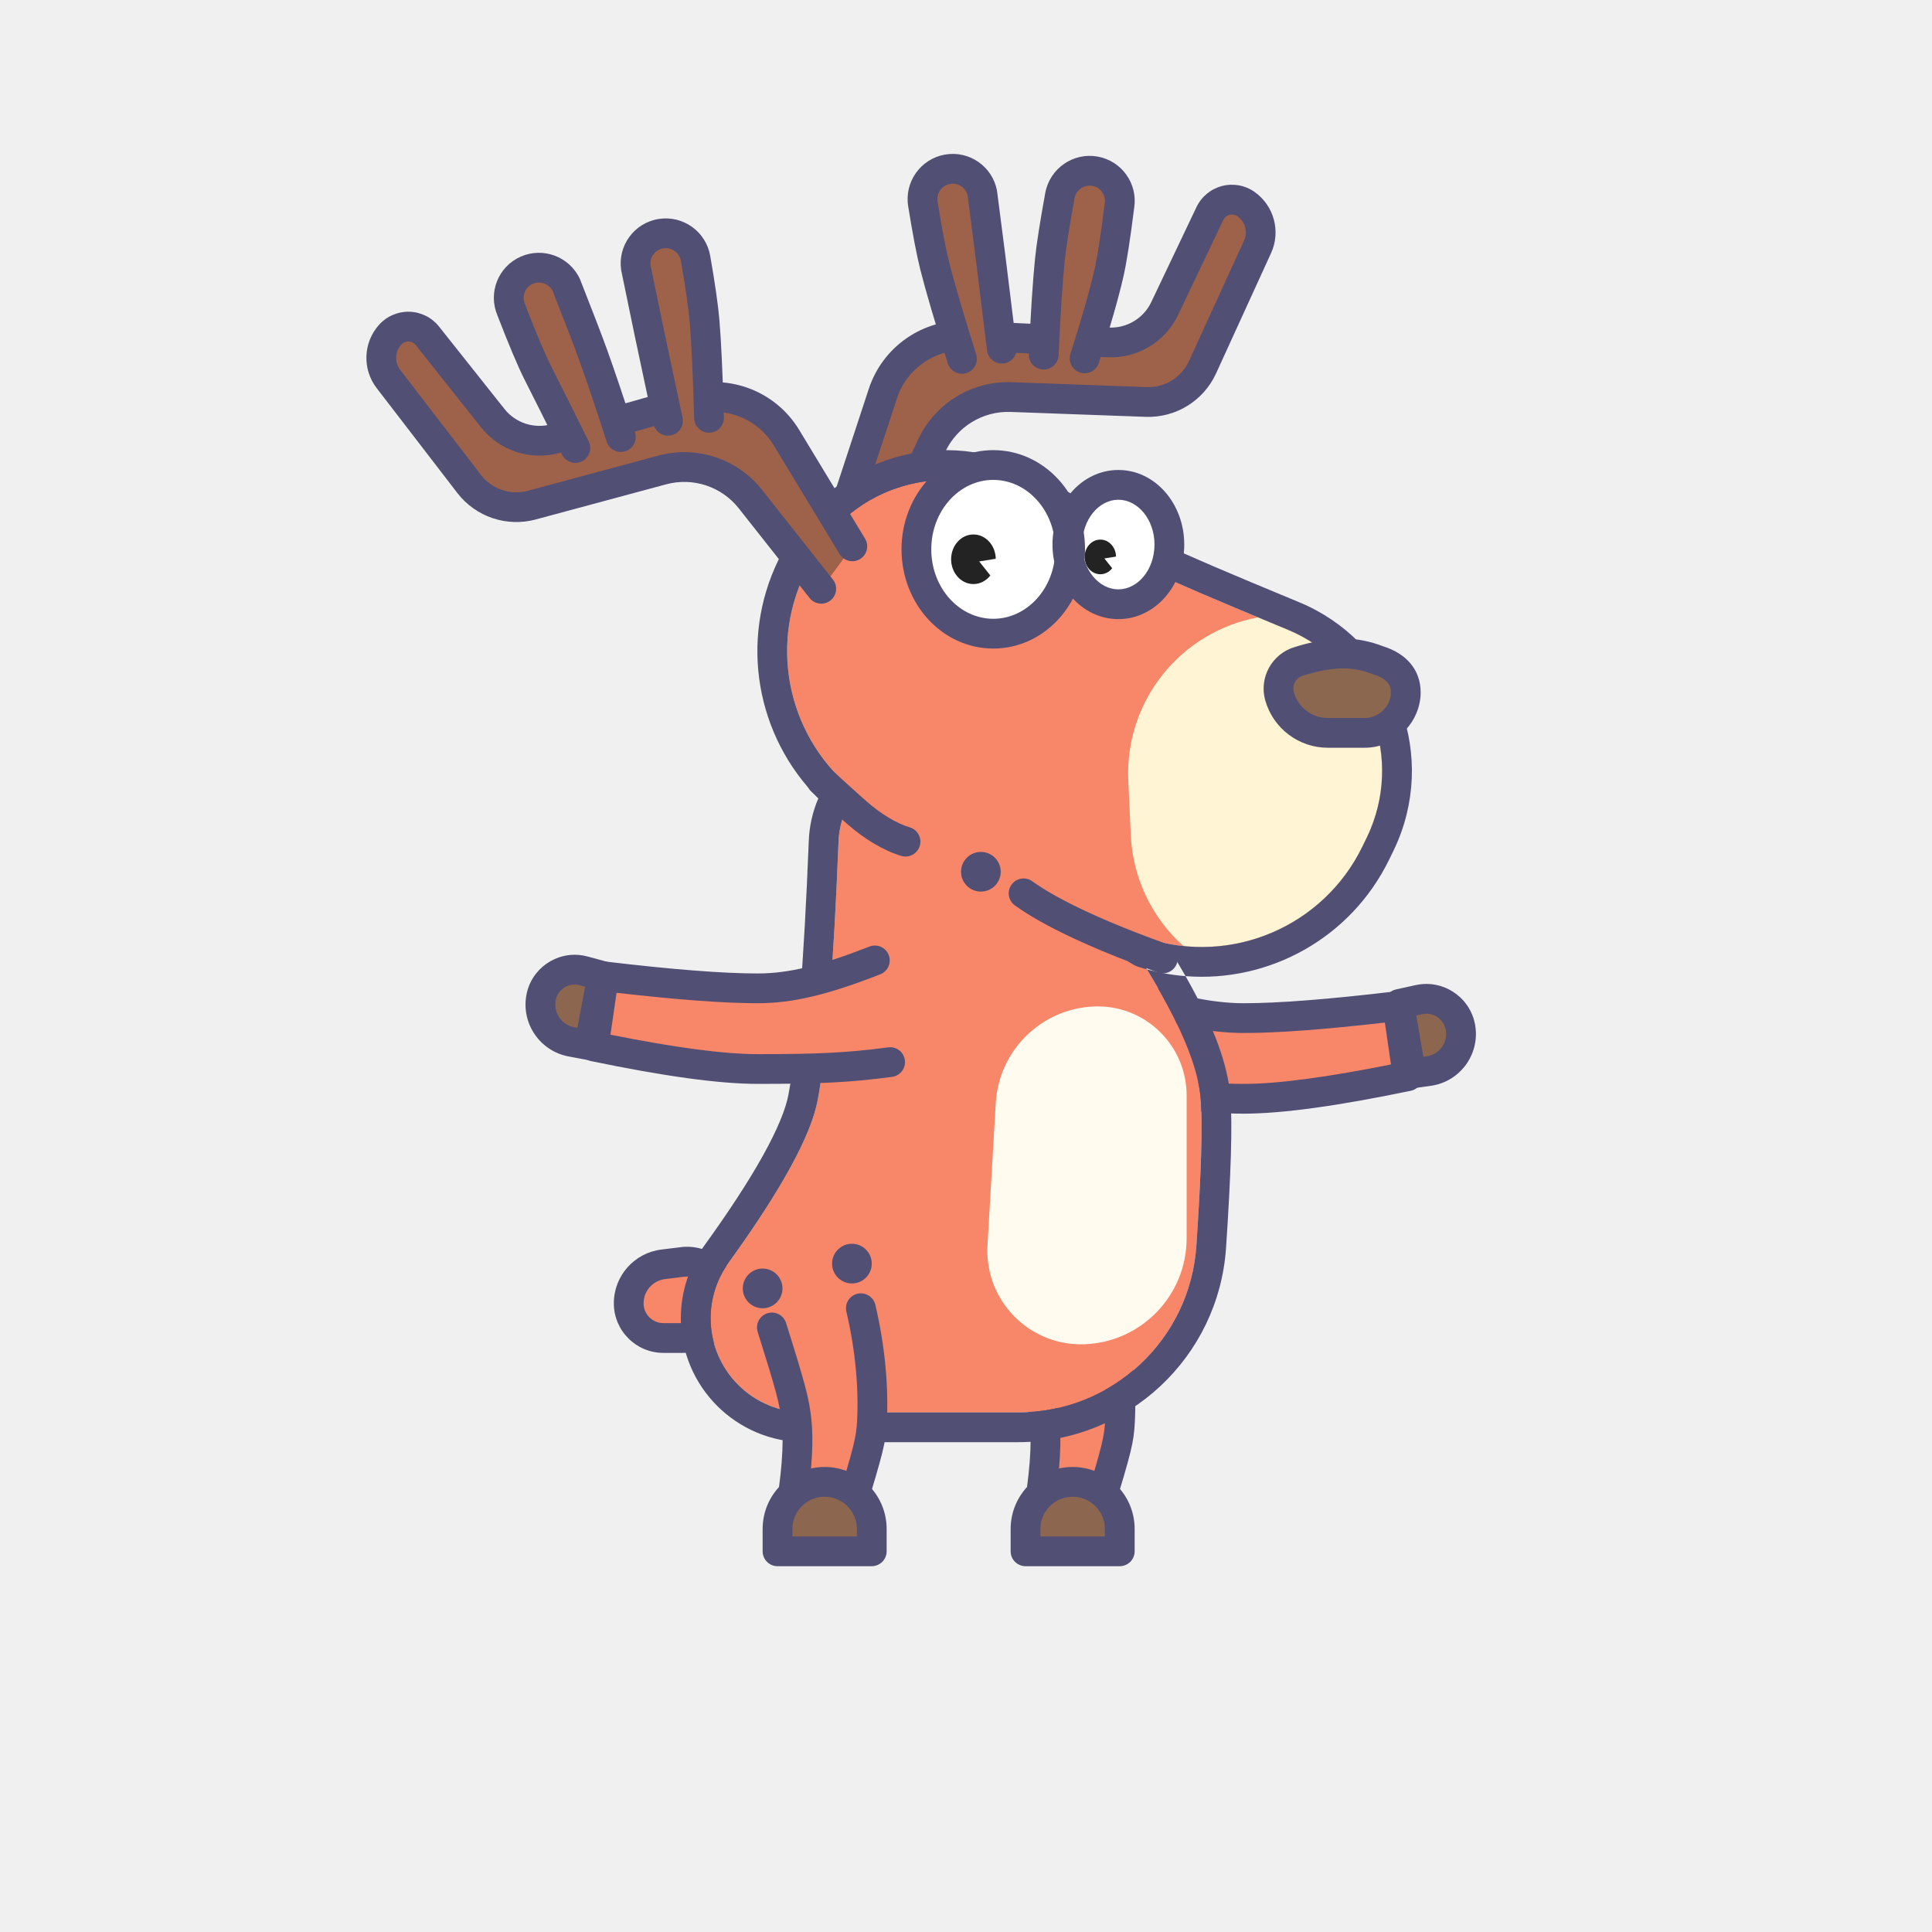
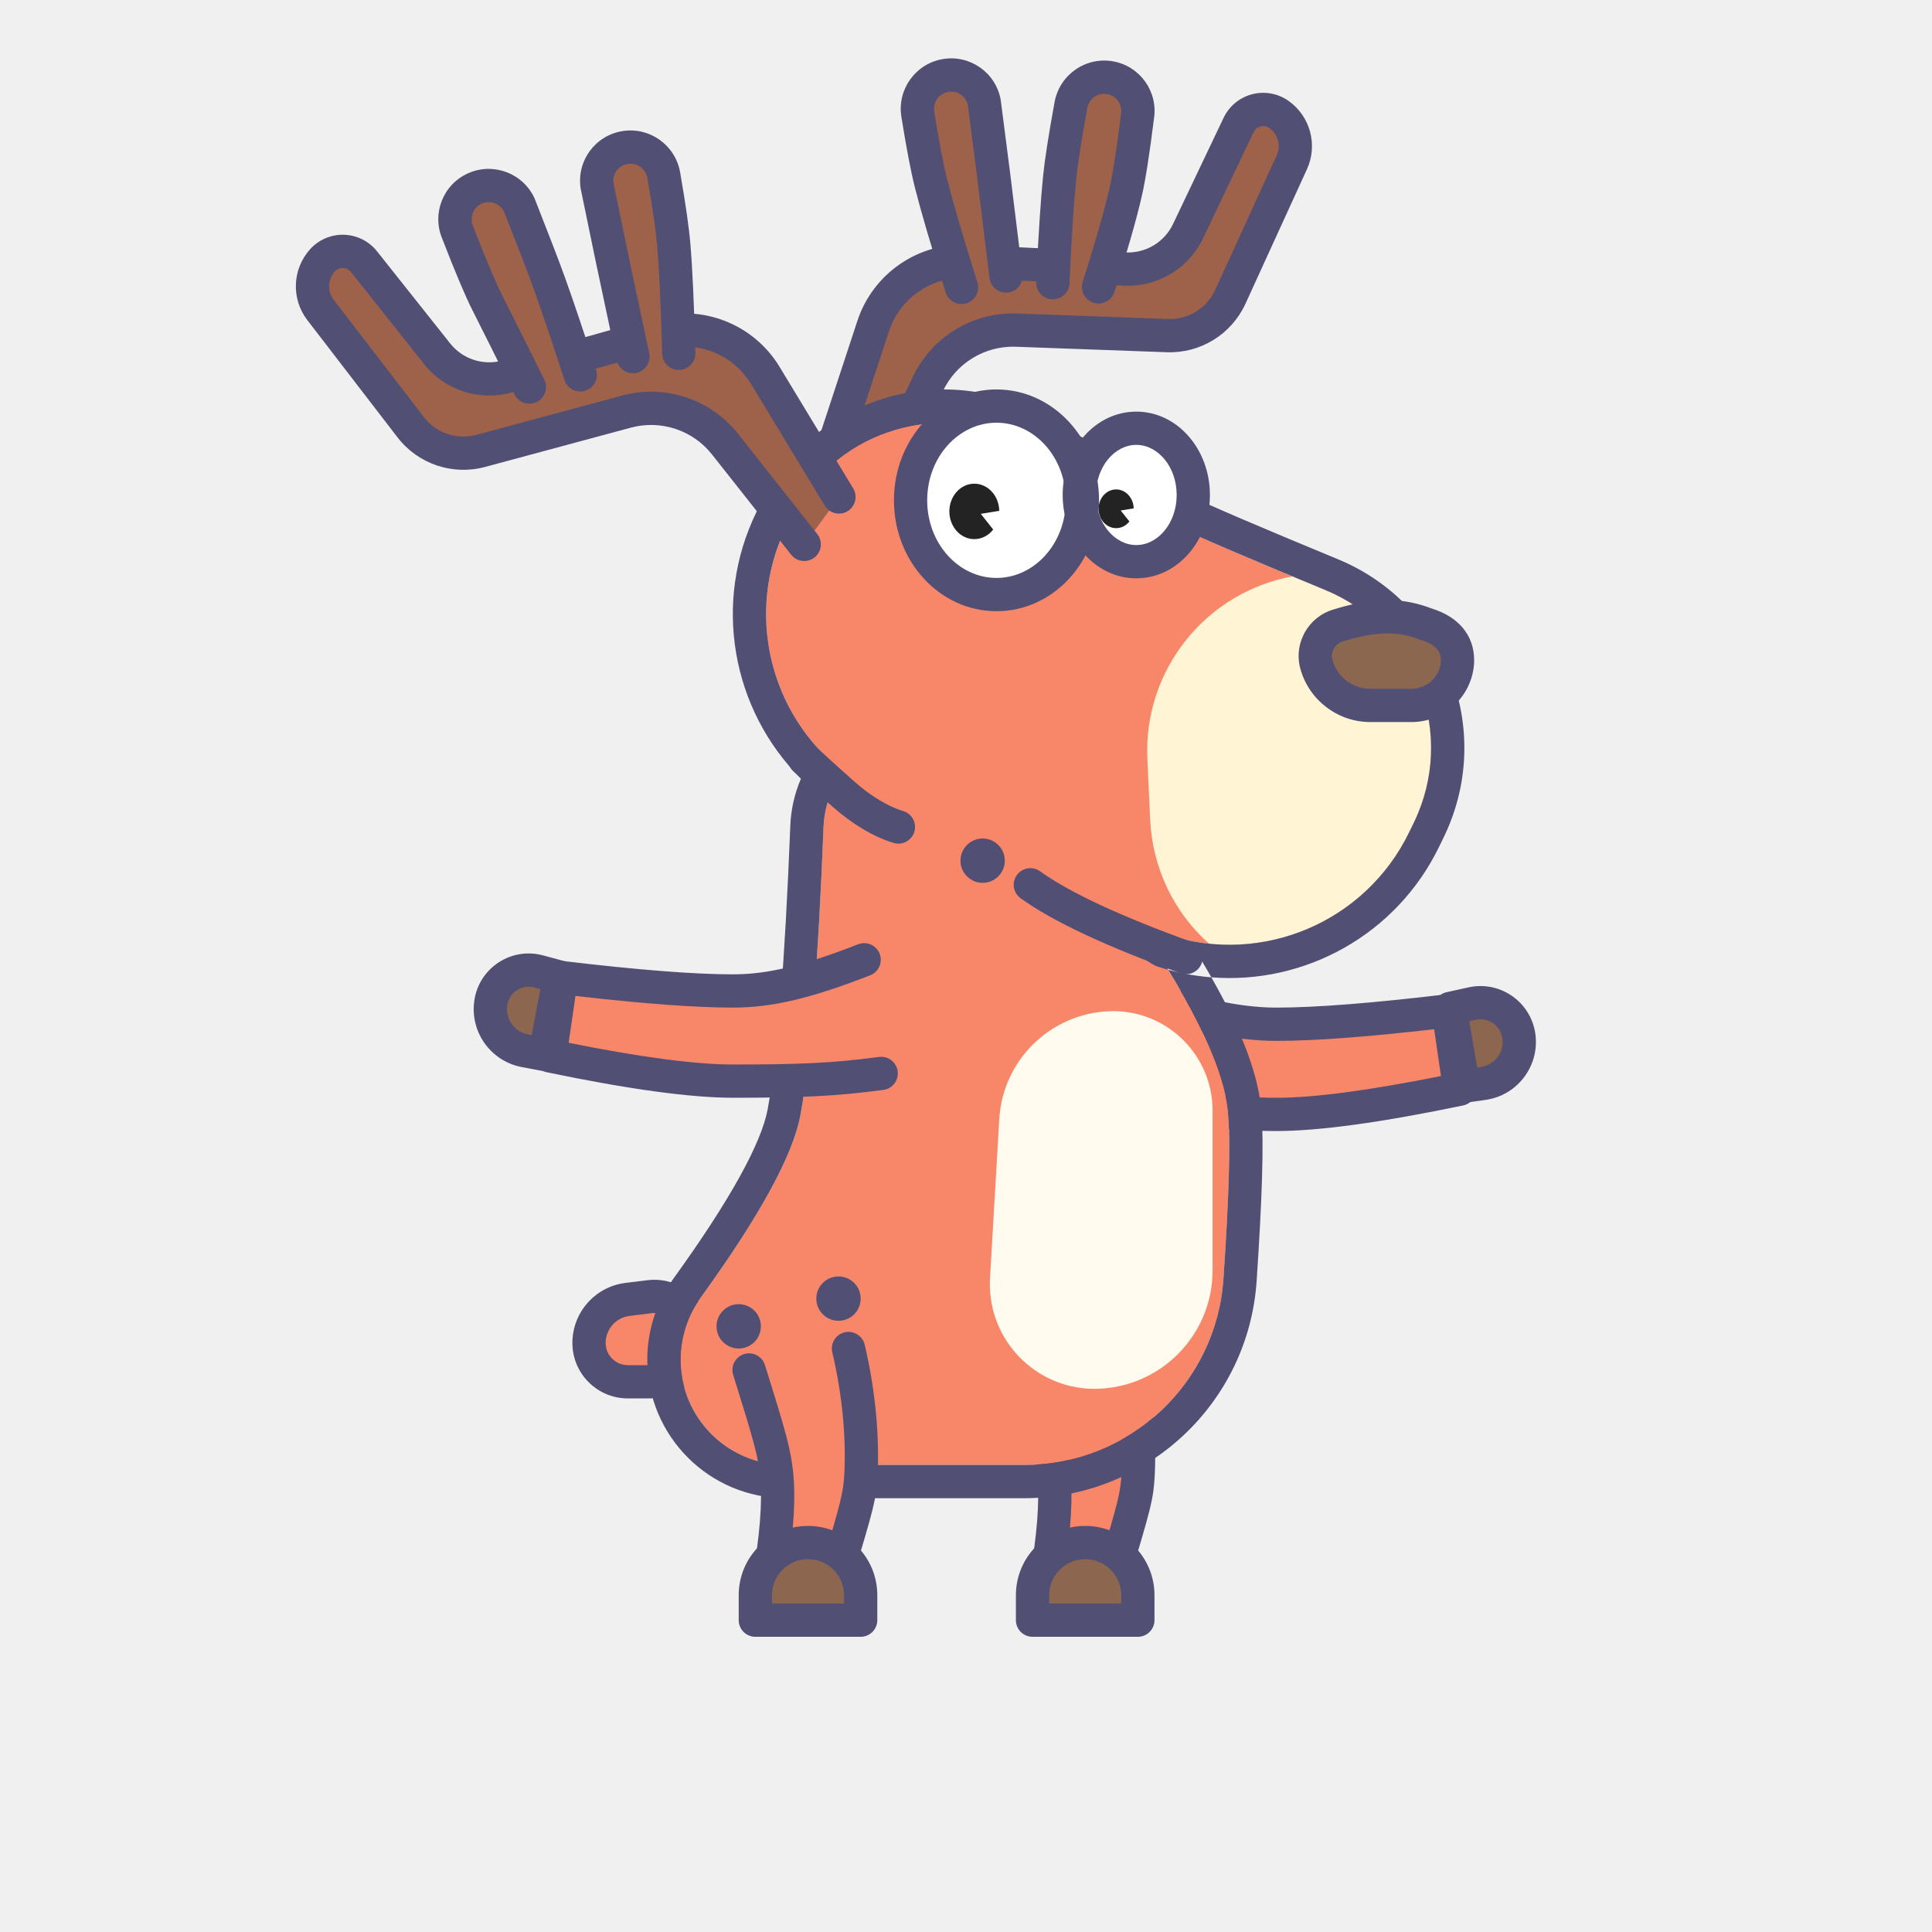
- <svg xmlns="http://www.w3.org/2000/svg" width="800px" height="800px" viewBox="25.6 25.6 972.8 972.8" class="icon" version="1.1">
+ <svg xmlns="http://www.w3.org/2000/svg" width="800px" height="800px" viewBox="76.8 76.8 870.4 870.4" class="icon" version="1.1">
  <path d="M471.759 303.356l23.702-52.489a42.466 42.466 0 0 1 39.501-24.983l68.039 1.286a29.976 29.976 0 0 0 28.038-17.982l26.634-61.075a17.48 17.48 0 0 0-6.221-21.464 12.268 12.268 0 0 0-18.052 5.083l-21.931 48.243a29.971 29.971 0 0 1-28.21 17.55l-70.996-2.21a42.459 42.459 0 0 0-41.882 29.878l-18.971 61.273" fill="#9D6249" />
  <path d="M463.427 298.678l24.613-52.069a49.951 49.951 0 0 1 46.974-28.572l68.004 2.473c9.089 0.33 17.483-4.85 21.264-13.12l27.698-60.598a9.993 9.993 0 0 0-3.342-12.325 4.78 4.78 0 0 0-7.063 1.858l-22.773 47.848a37.471 37.471 0 0 1-35.645 21.319l-70.943-3.447a34.973 34.973 0 0 0-34.918 24.002l-20.038 60.928a7.493 7.493 0 1 1-14.236-4.68l20.04-60.93a49.946 49.946 0 0 1 49.871-34.284l70.946 3.447a22.473 22.473 0 0 0 21.387-12.79l22.778-47.851a19.766 19.766 0 0 1 29.209-7.678 24.981 24.981 0 0 1 8.357 30.815l-27.698 60.601a37.463 37.463 0 0 1-35.435 21.864l-68.006-2.473a34.961 34.961 0 0 0-32.88 20l-24.613 52.069a7.493 7.493 0 1 1-13.549-6.406z" fill="#524F75" />
  <path d="M572.553 205.991c5.485-18.375 9.316-32.718 11.481-43.033 1.439-6.828 3.005-18.197 4.718-34.112a15.17 15.17 0 0 0-12.64-17.171 15.243 15.243 0 0 0-17.396 12.413c-2.415 14.666-3.921 25.558-4.526 32.676-0.907 10.764-1.668 26.699-2.278 47.803" fill="#9D6249" />
  <path d="M591.265 164.884c-2.398 10.515-6.534 24.976-12.393 43.433a7.5 7.5 0 0 1-9.416 4.87 7.503 7.503 0 0 1-4.875-9.408c5.754-18.095 9.78-32.189 12.071-42.229 1.484-6.494 3.222-17.633 5.18-33.285 0.719-4.428-2.06-8.349-6.204-9.079a7.752 7.752 0 0 0-8.956 6.159c-2.62 14.361-4.296 25.058-4.995 31.921-1.079 10.587-2.11 26.384-3.077 47.341a7.495 7.495 0 0 1-14.973-0.689c0.979-21.214 2.028-37.256 3.139-48.17 0.752-7.343 2.473-18.38 5.177-33.178 2.38-12.263 14.069-20.295 26.289-18.142a22.66 22.66 0 0 1 18.447 25.827c-2.003 16.044-3.796 27.543-5.415 34.629z" fill="#524F75" />
  <path d="M527.74 202.1c-1.344-19.613-2.4-34.674-3.162-45.178-0.5-6.966-1.346-18.112-2.535-33.442a15.165 15.165 0 0 0-16.876-13.025 15.25 15.25 0 0 0-13.307 16.729c1.489 13.949 2.942 24.524 4.363 31.717 2.053 10.415 5.819 26.254 11.289 47.519" fill="#9D6249" />
  <path d="M503.993 118.2a7.752 7.752 0 0 0-6.311 8.851c2.178 13.644 4.148 23.932 5.879 30.782 2.558 10.125 7.108 25.627 13.644 46.455a7.498 7.498 0 0 1-14.299 4.488c-6.614-21.077-11.234-36.814-13.874-47.274-1.861-7.368-3.904-18.042-6.151-32.096a22.743 22.743 0 0 1 18.509-25.965c12.221-2.155 23.902 5.917 26.204 18.11l0.065 0.422c1.988 15.26 3.419 26.354 4.288 33.3 1.311 10.46 3.157 25.453 5.525 44.981a7.493 7.493 0 0 1-14.878 1.806 10914.541 10914.541 0 0 0-5.517-44.924c-0.859-6.878-2.275-17.875-4.246-32.98a7.675 7.675 0 0 0-8.841-5.957z" fill="#524F75" />
  <path d="M583.932 684.332c5.6 23.649 6.264 44.337 5.6 56.937-0.664 12.598-6.569 29.853-12.118 48.445h-29.536c3.716-20.492 4.883-37.374 3.716-48.445-1.166-11.079-4.188-20.93-12.503-47.391" fill="#F88669" />
  <path d="M556.731 782.221c2.6-16.891 3.409-31.344 2.315-41.739-1.129-10.732-3.047-17.805-12.807-48.857a7.493 7.493 0 1 0-14.294 4.493c9.413 29.953 11.214 36.604 12.198 45.93 1.104 10.525-0.12 26.921-3.639 46.33a7.493 7.493 0 0 0 7.373 8.829h29.536a7.488 7.488 0 0 0 7.18-5.355c0.337-1.119 0.682-2.283 1.064-3.537 9.673-31.969 10.804-36.195 11.356-46.659 0.897-17.063-0.784-37.913-5.789-59.057a7.5 7.5 0 0 0-9.019-5.565 7.498 7.498 0 0 0-5.565 9.016c4.665 19.708 6.234 39.132 5.407 54.811-0.445 8.457-1.581 12.842-10.2 41.352h-15.118v0.007z" fill="#524F75" />
  <path d="M565.698 771.746a23.727 23.727 0 0 1 23.727 23.727v11.239h-47.454v-11.239a23.727 23.727 0 0 1 23.727-23.727z" fill="#8C664F" />
  <path d="M581.932 799.22v-3.746a16.234 16.234 0 1 0-32.468 0v3.746h32.468z m-16.234-34.966c17.238 0 31.22 13.979 31.22 31.22v11.239a7.493 7.493 0 0 1-7.493 7.493h-47.454a7.493 7.493 0 0 1-7.493-7.493v-11.239c0-17.241 13.981-31.22 31.22-31.22z" fill="#524F75" />
  <path d="M575.903 570.892c32.024 5.307 57.346 7.967 75.961 7.967s46.132-3.789 82.552-11.361l-5.137-35.308c-33.765 4.029-59.569 6.047-77.414 6.047s-38.48-4.583-61.92-13.749" fill="#F88669" />
  <path d="M725.981 561.577l-3.07-21.097c-30.513 3.497-54.167 5.255-71.048 5.255-18.869 0-40.401-4.78-64.649-14.264a7.493 7.493 0 1 1 5.46-13.956c22.628 8.844 42.376 13.23 59.19 13.23 17.488 0 43.03-1.996 76.528-5.992a7.495 7.495 0 0 1 8.302 6.361l5.135 35.308a7.493 7.493 0 0 1-5.887 8.414c-36.879 7.665-64.839 11.514-84.075 11.514-19.096 0-44.794-2.697-77.182-8.065a7.488 7.488 0 1 1 2.445-14.781c31.652 5.247 56.597 7.862 74.735 7.862 16.824 0 41.579-3.259 74.118-9.79z" fill="#524F75" />
  <path d="M760.977 543.087a17.483 17.483 0 0 0-21.566-13.904l-9.8 2.518 7.24 34.811 8.809-1.553a18.879 18.879 0 0 0 15.318-21.871z" fill="#8C664F" />
  <path d="M741.616 536.254a9.998 9.998 0 0 1 12.048 8.369 11.389 11.389 0 0 1-9.698 12.862l-1.663 0.235-3.584-20.832 2.897-0.634z m-1.329-14.975a25.001 25.001 0 0 0-1.893 0.342l-9.883 2.175a7.493 7.493 0 0 0-5.774 8.587l6.024 35.041a7.5 7.5 0 0 0 8.429 6.154l8.859-1.244c14.423-2.028 24.479-15.365 22.448-29.798-1.916-13.657-14.551-23.175-28.21-21.257z" fill="#524F75" />
  <path d="M359.516 662.216l9.848-1.214A18.05 18.05 0 0 1 389.62 678.912a20.408 20.408 0 0 1-20.408 20.41H359.649a17.483 17.483 0 0 1-17.483-17.483 19.766 19.766 0 0 1 17.351-19.623z" fill="#F88669" />
  <path d="M349.659 681.834a9.99 9.99 0 0 0 9.99 9.99h9.563A12.912 12.912 0 0 0 382.127 678.907a10.56 10.56 0 0 0-11.846-10.477l-9.848 1.214A12.288 12.288 0 0 0 349.659 681.834z m18.789-28.272c13.999-1.723 26.746 8.224 28.472 22.221 0.127 1.036 0.192 2.08 0.192 3.124C397.112 694.317 384.622 706.81 369.212 706.81H359.649c-13.794 0-24.976-11.182-24.976-24.976 0-13.767 10.262-25.375 23.927-27.059l9.848-1.214z" fill="#524F75" />
  <path d="M590.433 493.973c4.074 1.329 8.347 2.71 12.83 4.151 42.561 13.664 88.698-6.017 108.292-46.195l2.17-4.446c0.692-1.426 1.346-2.875 1.951-4.343 16.229-39.272-2.448-84.263-41.722-100.492-36.087-14.913-58.96-24.726-68.618-29.436-9.658-4.71-31.477-16.694-65.444-35.95a74.337 74.337 0 0 0-4.216-2.218c-38.188-18.627-84.245-2.767-102.875 35.425l-1.756 3.601c-18.764 38.472-7.722 84.5 25.61 110.39a44.529 44.529 0 0 0-8.839 24.943c-2.465 62.454-5.952 105.784-10.462 129.986-3.339 17.922-18.325 45.301-44.959 82.135A47.454 47.454 0 0 0 383.398 689.327c0 26.207 21.244 47.454 47.454 47.454h107.433c47.311 0 86.53-36.669 89.707-83.873 2.438-36.152 3.179-60.658 2.238-73.518-1.019-13.969-7.897-37.975-39.796-85.417z" fill="#F88669" />
  <path d="M621.501 501.96c36.876 3.834 73.241-15.552 90.062-50.031l2.165-4.446c0.694-1.426 1.346-2.875 1.953-4.343 16.229-39.272-2.45-84.263-41.719-100.492-5.25-2.168-10.215-4.228-14.903-6.179-38.712 7.088-67.199 41.869-65.341 82.277l1.259 27.343a79.63 79.63 0 0 0 26.524 55.87z" fill="#FFF4D4" />
  <path d="M603.263 498.121c42.561 13.664 88.698-6.017 108.292-46.195l2.17-4.446c0.692-1.426 1.346-2.875 1.951-4.343 16.229-39.272-2.448-84.263-41.722-100.492-36.087-14.913-58.96-24.726-68.618-29.436-9.658-4.71-31.477-16.694-65.444-35.952a75.986 75.986 0 0 0-4.216-2.218c-38.188-18.624-84.245-2.765-102.875 35.428l-1.756 3.601c-18.764 38.472-7.722 84.5 25.61 110.39a44.529 44.529 0 0 0-8.839 24.943c-2.465 62.454-5.952 105.784-10.462 129.986-3.339 17.922-18.325 45.301-44.959 82.135A47.466 47.466 0 0 0 383.398 689.327c0 26.207 21.244 47.454 47.454 47.454h107.433c47.311 0 86.53-36.669 89.707-83.873 2.438-36.152 3.179-60.658 2.238-73.518-1.019-13.974-7.897-37.975-39.796-85.419 4.074 1.331 8.347 2.712 12.83 4.151z m-12.83-4.148l-3.562 11.566c4.096 1.336 7.308 5.407 11.811 6.853a104.855 104.855 0 0 0 23.859 4.713 403.066 403.066 0 0 0-5.103-8.709c-2.86-4.748-11.858-9.553-27.006-14.423z m54.742 84.325c1.004 13.782 0.247 38.78-2.238 75.616C639.233 708.988 593.478 751.766 538.282 751.766H430.852c-34.484 0-62.439-27.955-62.439-62.439 0-13.137 4.143-25.94 11.841-36.584 25.408-35.138 39.554-60.98 42.371-76.098 4.338-23.287 7.782-66.065 10.22-127.835a59.542 59.542 0 0 1 4.79-21.182c-31.227-31.212-39.904-79.435-20.058-120.128l1.756-3.601c22.258-45.63 77.29-64.579 122.92-42.324 1.706 0.832 3.382 1.716 5.035 2.652 33.677 19.091 55.348 30.995 64.619 35.518 9.273 4.523 31.999 14.271 67.776 29.054 46.917 19.391 69.24 73.146 49.849 120.065a94.857 94.857 0 0 1-2.338 5.19l-2.168 4.446c-19.226 39.422-60.356 61.93-102.485 58.605 14.706 25.89 21.467 45.296 22.633 61.193z" fill="#524F75" />
  <path d="M613.666 501.153c-32.251-11.646-55.101-22.331-68.366-31.866a7.493 7.493 0 0 0-8.746 12.168c14.631 10.517 38.577 21.716 72.025 33.794a7.493 7.493 0 0 0 5.088-14.096zM434.149 424.196c8.162 7.488 14.149 12.897 17.98 16.249 8.669 7.583 18.25 13.424 27.363 16.137a7.493 7.493 0 0 0 4.273-14.363c-6.801-2.023-14.596-6.778-21.771-13.055-3.721-3.257-9.636-8.599-17.718-16.014a7.493 7.493 0 1 0-10.128 11.047z" fill="#524F75" />
  <path d="M473.86 560.39C447.853 563.874 425.719 563.874 407.102 563.874s-46.132-3.789-82.549-11.361l5.135-35.308c33.767 4.029 59.572 6.047 77.414 6.047s35.568-4.89 59.007-14.056" fill="#F88669" />
  <path d="M336.054 525.492c30.51 3.497 54.167 5.252 71.048 5.252 17.91 0 35.725-4.398 61.737-14.571a7.493 7.493 0 1 0-5.46-13.956c-24.426 9.551-40.583 13.542-56.278 13.542-17.485 0-43.028-1.996-76.528-5.994a7.493 7.493 0 0 0-8.302 6.361l-5.135 35.308a7.49 7.49 0 0 0 5.889 8.414c36.876 7.668 64.839 11.511 84.075 11.511 29.996 0 45.905-0.619 67.751-3.547a7.493 7.493 0 0 0-1.988-14.853c-21.012 2.815-36.392 3.422-65.763 3.422-16.826 0-41.582-3.259-74.118-9.79l3.07-21.099z" fill="#524F75" />
  <path d="M297.991 528.102a17.253 17.253 0 0 1 21.506-13.657L328.891 516.995l-6.581 34.876-9.036-1.693a19.089 19.089 0 0 1-15.283-22.076z" fill="#8C664F" />
  <path d="M317.535 521.678a9.753 9.753 0 0 0-12.163 7.725 11.596 11.596 0 0 0 9.283 13.412l1.678 0.312 3.909-20.715-2.707-0.734z m-26.921 5.122c2.373-13.459 15.205-22.443 28.665-20.073 0.734 0.13 1.461 0.292 2.183 0.487l9.393 2.548a7.498 7.498 0 0 1 5.402 8.624l-6.581 34.873a7.493 7.493 0 0 1-8.741 5.977l-9.036-1.693c-14.324-2.685-23.814-16.396-21.284-30.742z" fill="#524F75" />
  <path d="M459.054 684.332c5.602 23.649 6.264 44.337 5.602 56.937-0.664 12.598-6.569 29.853-12.116 48.445H422.999c3.719-20.492 4.885-37.374 3.719-48.445-1.166-11.079-4.186-20.93-12.503-47.391" fill="#F88669" />
  <path d="M431.853 782.221c2.6-16.891 3.409-31.344 2.315-41.739-1.129-10.732-3.047-17.805-12.805-48.857a7.493 7.493 0 0 0-14.294 4.493c9.413 29.953 11.217 36.604 12.198 45.93 1.106 10.525-0.12 26.921-3.639 46.33a7.493 7.493 0 0 0 7.373 8.829h29.541a7.49 7.49 0 0 0 7.18-5.355c0.335-1.119 0.682-2.283 1.061-3.537 9.673-31.969 10.804-36.195 11.356-46.659 0.897-17.063-0.784-37.913-5.792-59.057a7.493 7.493 0 1 0-14.583 3.452c4.668 19.708 6.234 39.132 5.41 54.811-0.445 8.457-1.581 12.842-10.2 41.352H431.853v0.007z" fill="#524F75" />
  <path d="M454.556 661.854m-9.99 0a9.99 9.99 0 1 0 19.98 0 9.99 9.99 0 1 0-19.98 0Z" fill="#524F75" />
  <path d="M409.6 674.341m-9.99 0a9.99 9.99 0 1 0 19.98 0 9.99 9.99 0 1 0-19.98 0Z" fill="#524F75" />
  <path d="M519.493 464.546m-9.99 0a9.99 9.99 0 1 0 19.98 0 9.99 9.99 0 1 0-19.98 0Z" fill="#524F75" />
  <path d="M440.82 771.746a23.727 23.727 0 0 1 23.727 23.727v11.239H417.093v-11.239a23.727 23.727 0 0 1 23.727-23.727z" fill="#8C664F" />
  <path d="M457.054 795.473a16.234 16.234 0 1 0-32.468 0v3.746h32.468v-3.746zM440.82 764.254c17.241 0 31.22 13.979 31.22 31.22v11.239a7.493 7.493 0 0 1-7.493 7.493H417.093a7.493 7.493 0 0 1-7.493-7.493v-11.239c0-17.241 13.979-31.22 31.22-31.22z" fill="#524F75" />
  <path d="M702.609 354.656c5.522 0.045 11.182 1.194 16.978 3.449 7.515 2.315 13.854 7.215 13.854 16.252 0 0.652-0.042 1.301-0.115 1.951a20.787 20.787 0 0 1-20.64 18.31h-18.472a25.285 25.285 0 0 1-24.306-18.31 14.353 14.353 0 0 1 9.833-17.753c2.103-0.609 12.128-3.986 22.868-3.899z" fill="#8B674F" />
  <path d="M702.549 362.149c-4.526-0.035-9.333 0.629-14.206 1.791-1.391 0.33-2.697 0.679-4.014 1.064-0.677 0.197-2.345 0.702-2.513 0.749a6.866 6.866 0 0 0-4.708 8.484A17.805 17.805 0 0 0 694.222 387.122h18.472a13.302 13.302 0 0 0 13.2-11.709c0.04-0.352 0.057-0.704 0.057-1.056 0-4.433-2.732-7.29-8.572-9.091l-0.507-0.177c-4.975-1.936-9.74-2.905-14.324-2.94z m38.385 12.206c0 0.949-0.055 1.898-0.167 2.842A28.282 28.282 0 0 1 712.689 402.107h-18.472a32.78 32.78 0 0 1-31.509-23.734c-3.332-11.591 3.372-23.682 14.955-27.021 0.04-0.01 1.683-0.51 2.483-0.742a95.964 95.964 0 0 1 4.725-1.249c5.964-1.419 11.918-2.243 17.798-2.195 6.381 0.052 12.852 1.351 19.391 3.861 11.394 3.596 18.874 11.521 18.874 23.327z" fill="#524F75" />
  <path d="M576.392 532.375c24.723-1.044 45.613 18.155 46.657 42.878 0.025 0.629 0.04 1.259 0.04 1.888V649.116c0 28.799-22.843 52.406-51.63 53.355-26.032 0.859-47.826-19.551-48.687-45.583a47.244 47.244 0 0 1 0.052-4.288L526.985 581.005c1.541-26.492 22.895-47.506 49.407-48.63z" fill="#FFFBEF" />
  <path d="M439.151 322.11L403.454 276.912a42.459 42.459 0 0 0-44.369-14.681l-65.703 17.705a29.976 29.976 0 0 1-31.559-10.665L221.204 216.456a17.475 17.475 0 0 1 0.849-22.336 12.271 12.271 0 0 1 18.744 0.564l32.945 41.502a29.971 29.971 0 0 0 31.624 10.203l68.353-19.321a42.461 42.461 0 0 1 47.863 18.862l33.233 54.861" fill="#9D6249" />
  <path d="M445.028 317.465L409.335 272.269a49.956 49.956 0 0 0-52.199-17.273l-65.706 17.708a22.468 22.468 0 0 1-23.662-8L227.143 211.888a9.985 9.985 0 0 1 0.482-12.763 4.783 4.783 0 0 1 7.303 0.225l32.953 41.497a37.461 37.461 0 0 0 39.529 12.755l68.351-19.321a34.961 34.961 0 0 1 39.417 15.535l33.233 54.859a7.493 7.493 0 0 0 12.817-7.762L427.995 242.051a49.954 49.954 0 0 0-56.313-22.188l-68.348 19.321a22.478 22.478 0 0 1-23.717-7.653L246.664 190.029a19.763 19.763 0 0 0-30.188-0.914 24.973 24.973 0 0 0-1.214 31.909l40.623 52.813a37.471 37.471 0 0 0 39.444 13.332l65.706-17.708a34.963 34.963 0 0 1 36.539 12.091l35.693 45.196a7.493 7.493 0 0 0 11.764-9.283z" fill="#524F75" />
  <path d="M314.505 251.255c-7.575-15.989-13.664-28.722-18.262-38.208-3.042-6.279-7.318-16.928-12.825-31.956a15.168 15.168 0 0 1 8.105-19.718 15.248 15.248 0 0 1 19.888 7.837c6.229 16.666 10.495 28.382 12.8 35.141 3.487 10.228 7.93 24.204 13.329 41.932" fill="#9D6249" />
  <path d="M317.14 206.641c3.629 10.075 8.292 23.902 13.981 41.46a7.493 7.493 0 0 0 14.254-4.62c-5.732-17.695-10.445-31.667-14.141-41.919-2.455-6.806-6.943-18.497-13.487-35.116l-0.182-0.425a22.743 22.743 0 0 0-29.861-11.164 22.658 22.658 0 0 0-11.654 29.521c5.829 15.083 10.357 25.805 13.639 32.293 4.75 9.381 11.054 21.991 18.899 37.823a7.493 7.493 0 1 0 13.427-6.656 5166.447 5166.447 0 0 0-18.956-37.938c-3.005-5.944-7.393-16.334-13.08-31.045-1.768-4.121-0.02-8.602 3.821-10.31a7.752 7.752 0 0 1 10.1 3.636c6.439 16.359 10.857 27.858 13.237 34.459z" fill="#524F75" />
  <path d="M360.336 237.406a12158.417 12158.417 0 0 1-7.865-44.601c-1.199-6.878-3.072-17.9-5.627-33.06a15.168 15.168 0 0 1 13.225-16.721 15.248 15.248 0 0 1 16.958 13.012c1.931 13.896 3.077 24.501 3.442 31.831 0.524 10.602 0.704 26.879 0.544 48.837" fill="#9D6249" />
  <path d="M359.589 150.658a7.755 7.755 0 0 1 8.851 6.314c2.378 13.612 3.861 23.977 4.463 31.02 0.879 10.407 1.623 26.549 2.223 48.368a7.495 7.495 0 0 0 14.98-0.415c-0.609-22.078-1.364-38.462-2.273-49.212-0.639-7.573-2.185-18.332-4.633-32.351a22.745 22.745 0 0 0-25.957-18.524 22.663 22.663 0 0 0-18.882 25.655l0.075 0.425a8329.466 8329.466 0 0 0 6.788 32.878c2.17 10.32 5.307 25.095 9.421 44.327a7.493 7.493 0 0 0 14.653-3.134 11869.501 11869.501 0 0 1-9.408-44.269 7748.708 7748.708 0 0 1-6.721-32.566 7.68 7.68 0 0 1 6.419-8.514z" fill="#524F75" />
  <path d="M489.212 301.763a41.652 35.121 90 1 0 70.241 0 41.652 35.121 90 1 0-70.241 0Z" fill="#FFFFFF" />
  <path d="M557.511 299.233a32.905 29.816 90 1 0 59.632 0 32.905 29.816 90 1 0-59.632 0Z" fill="#FFFFFF" />
  <path d="M588.718 337.341c18.607 0 33.175-17.051 33.175-37.548S607.324 262.244 588.718 262.244c-18.604 0-33.17 17.048-33.17 37.548s14.566 37.548 33.17 37.548z m0-14.985c-9.76 0-18.185-9.863-18.185-22.563S578.957 277.229 588.718 277.229 606.907 287.092 606.907 299.792s-8.429 22.563-18.19 22.563z" fill="#524F75" />
  <path d="M585.621 311.723c-1.449 1.851-3.591 3.022-5.982 3.022-4.366 0-7.902-3.906-7.902-8.724 0-4.82 3.537-8.726 7.902-8.726 4.313 0 7.815 3.811 7.902 8.549l-5.864 0.942 3.944 4.938z" fill="#232323" />
  <path d="M525.737 352.156c25.68 0 46.205-22.506 46.205-49.951s-20.525-49.951-46.205-49.951S479.532 274.764 479.532 302.205s20.525 49.951 46.205 49.951z m0-14.985c-17.078 0-31.22-15.507-31.22-34.966s14.141-34.966 31.22-34.966S556.956 282.749 556.956 302.205s-14.141 34.966-31.22 34.966z" fill="#524F75" />
  <path d="M524.253 315.362c-2.058 2.65-5.108 4.326-8.507 4.326-6.206 0-11.239-5.59-11.239-12.488s5.033-12.488 11.239-12.488c6.132 0 11.117 5.455 11.239 12.233l-8.332 1.346 5.6 7.071z" fill="#232323" />
</svg>
